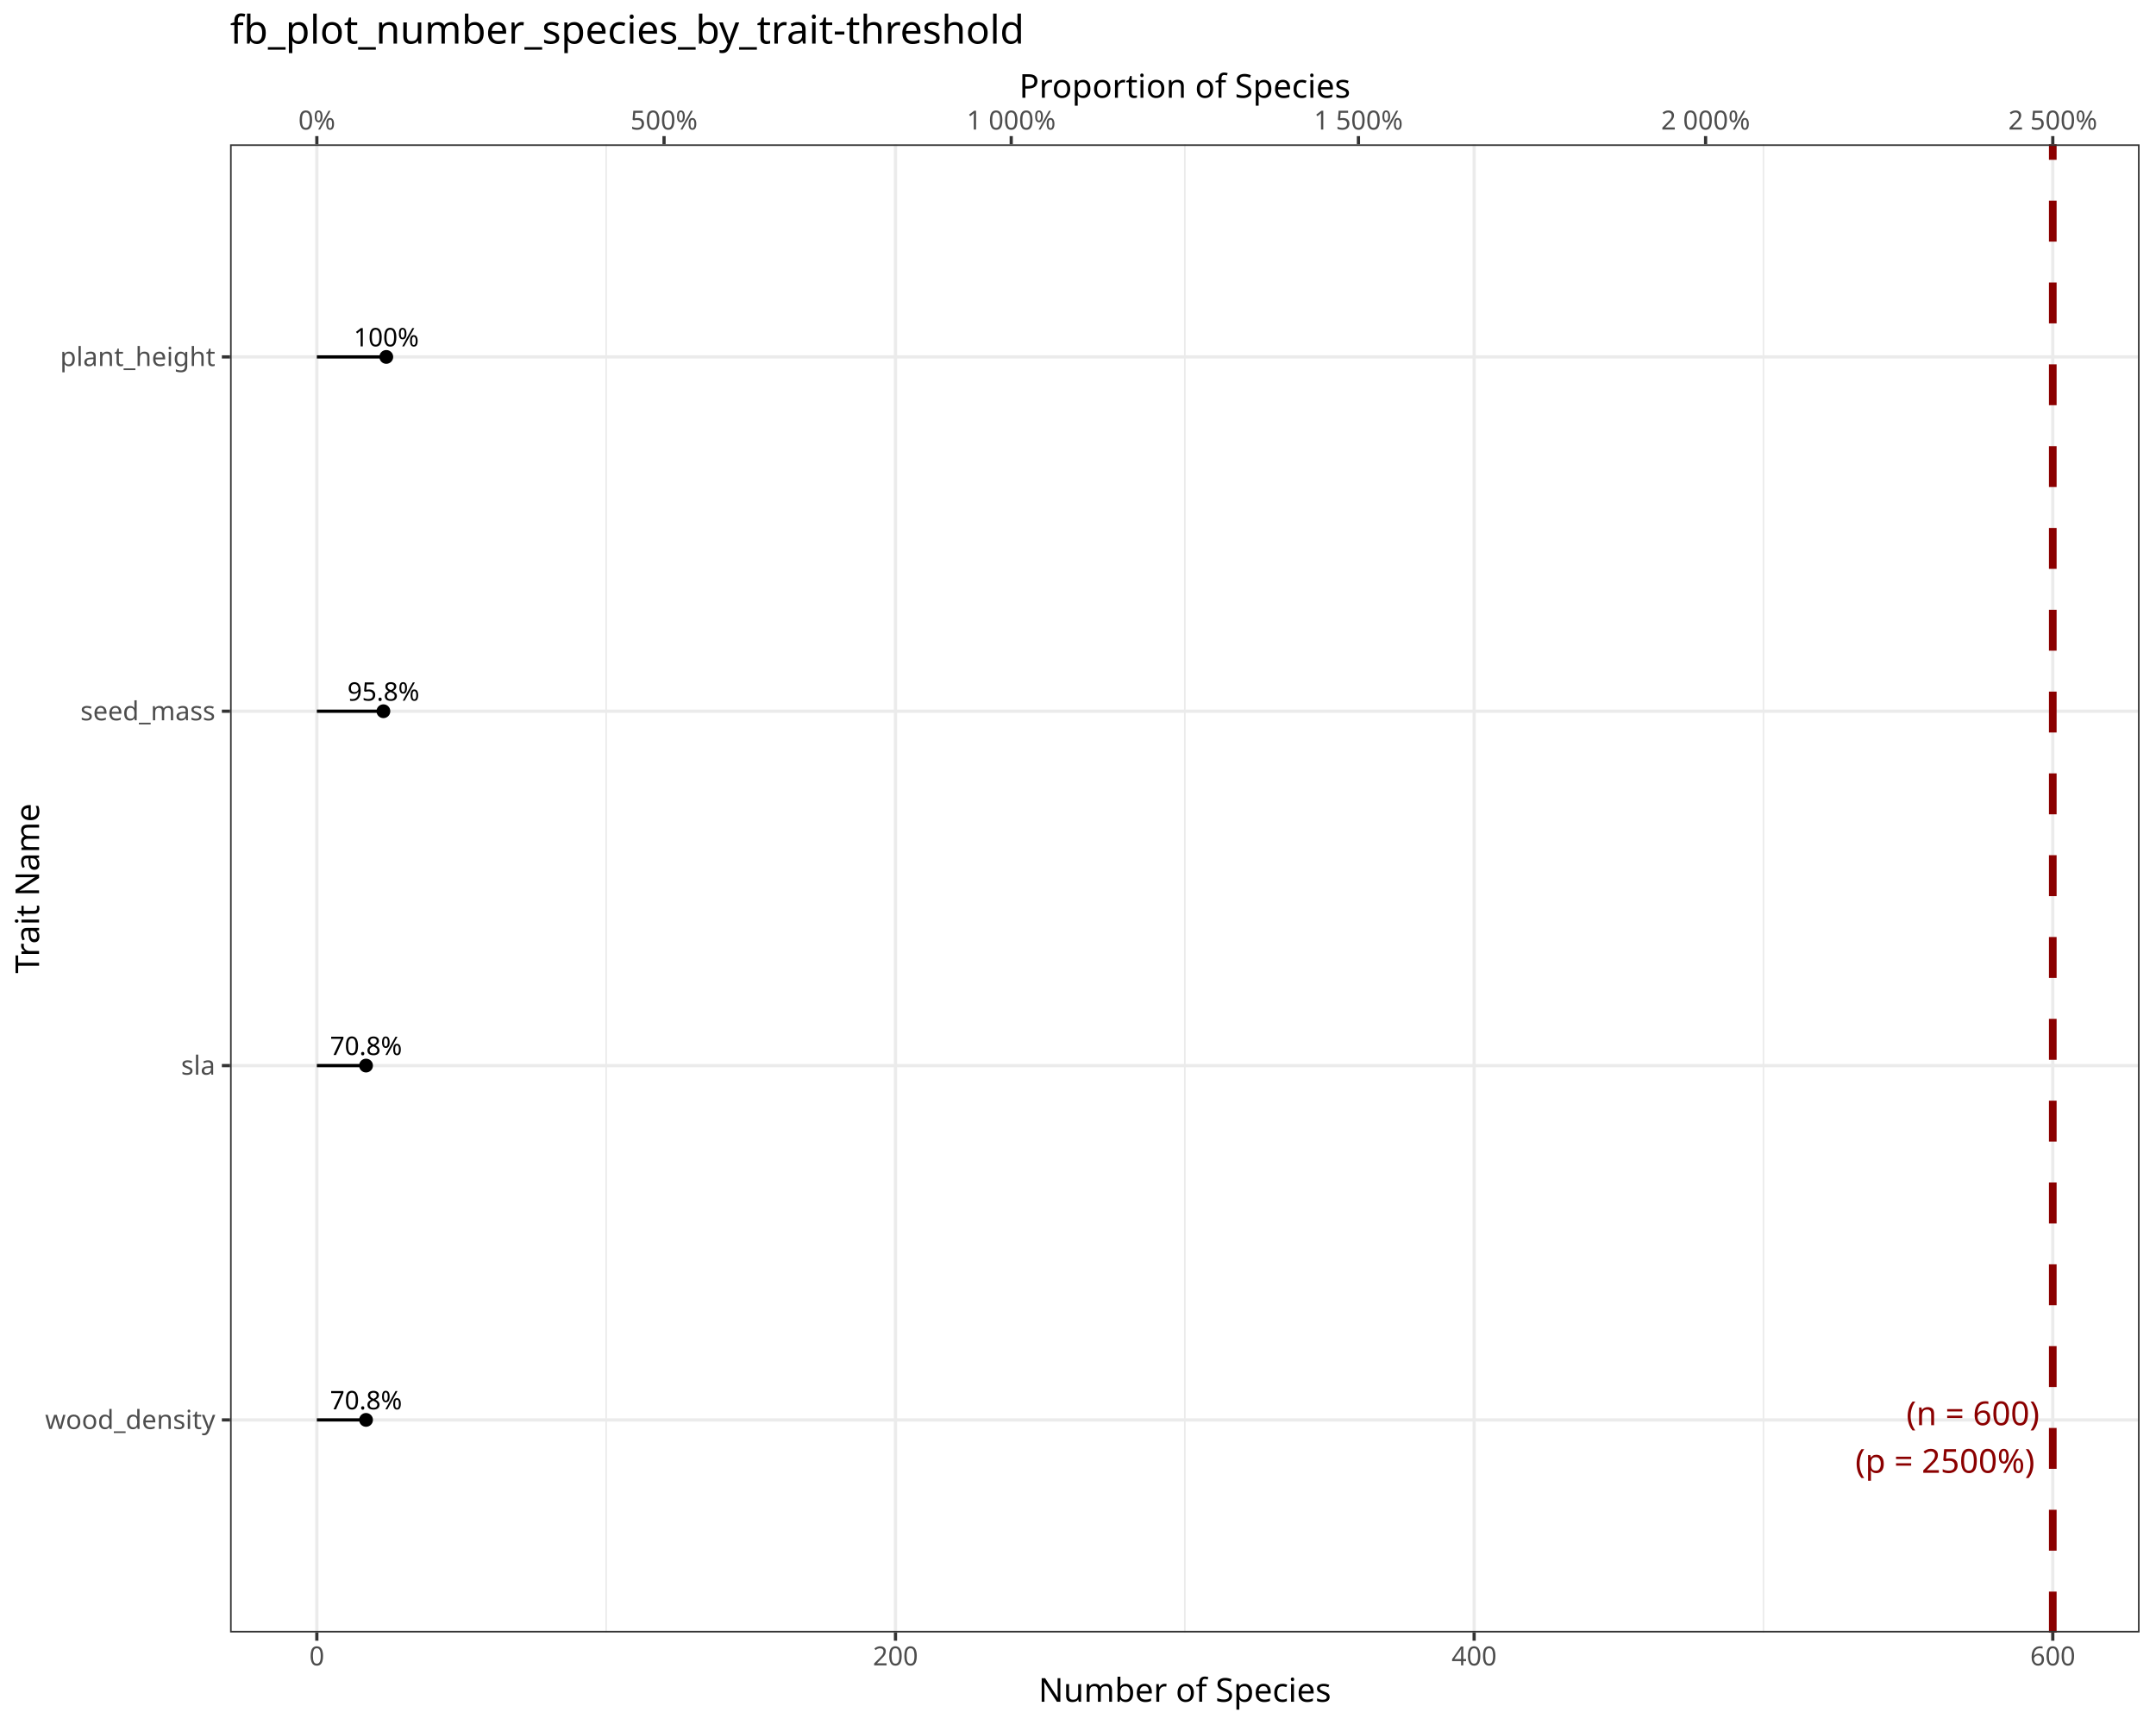
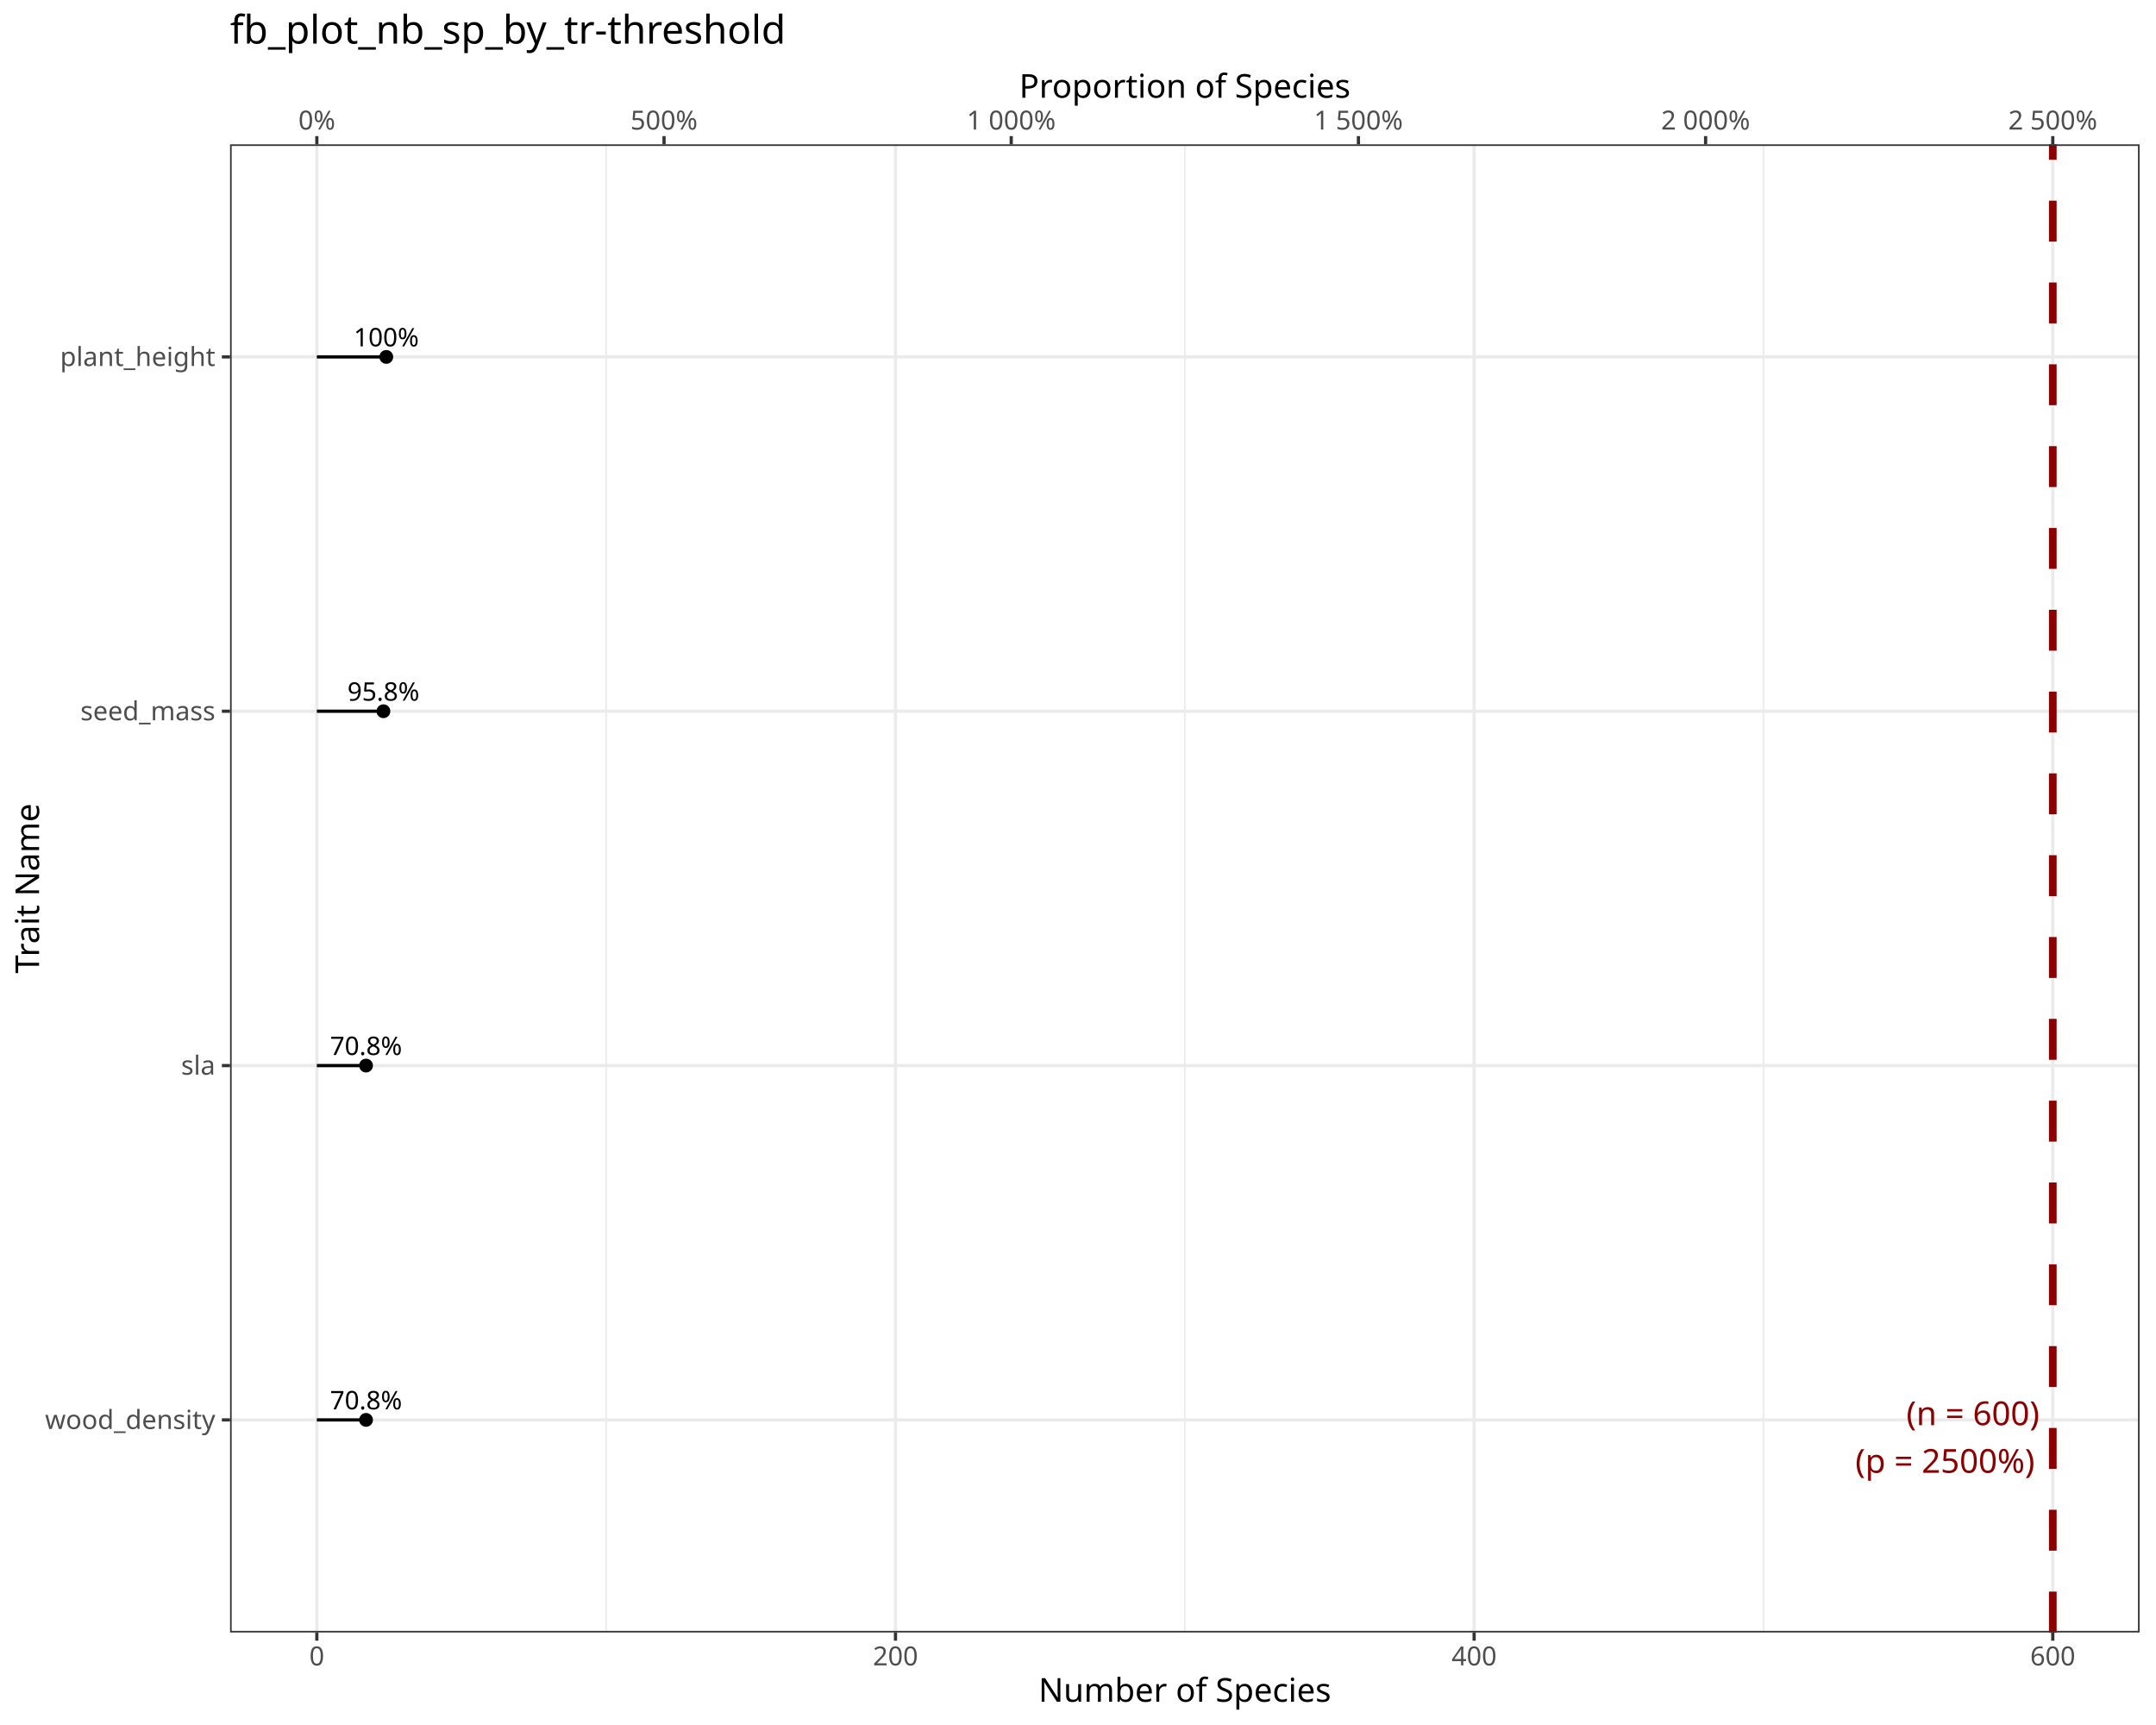
<svg xmlns="http://www.w3.org/2000/svg" class="svglite" data-engine-version="2.0" width="720.00pt" height="576.00pt" viewBox="0 0 720.00 576.00">
  <defs>
    <style type="text/css">
    .svglite line, .svglite polyline, .svglite polygon, .svglite path, .svglite rect, .svglite circle {
      fill: none;
      stroke: #000000;
      stroke-linecap: round;
      stroke-linejoin: round;
      stroke-miterlimit: 10.00;
    }
  </style>
  </defs>
  <rect width="100%" height="100%" style="stroke: none; fill: #FFFFFF;" />
  <defs>
    <clipPath id="cpMC4wMHw3MjAuMDB8MC4wMHw1NzYuMDA=">
      <rect x="0.00" y="0.00" width="720.00" height="576.00" />
    </clipPath>
  </defs>
  <g clip-path="url(#cpMC4wMHw3MjAuMDB8MC4wMHw1NzYuMDA=)">
    <rect x="0.00" y="0.00" width="720.00" height="576.00" style="stroke-width: 1.07; stroke: #FFFFFF; fill: #FFFFFF;" />
  </g>
  <defs>
    <clipPath id="cpNzYuODN8NzE0LjUyfDQ4LjE5fDU0NS4xMQ==">
      <rect x="76.83" y="48.19" width="637.69" height="496.92" />
    </clipPath>
  </defs>
  <g clip-path="url(#cpNzYuODN8NzE0LjUyfDQ4LjE5fDU0NS4xMQ==)">
    <rect x="76.83" y="48.19" width="637.69" height="496.92" style="stroke-width: 1.07; stroke: none; fill: #FFFFFF;" />
    <polyline points="202.43,545.11 202.43,48.19 " style="stroke-width: 0.53; stroke: #EBEBEB; stroke-linecap: butt;" />
    <polyline points="395.67,545.11 395.67,48.19 " style="stroke-width: 0.53; stroke: #EBEBEB; stroke-linecap: butt;" />
    <polyline points="588.91,545.11 588.91,48.19 " style="stroke-width: 0.53; stroke: #EBEBEB; stroke-linecap: butt;" />
    <polyline points="76.83,474.12 714.52,474.12 " style="stroke-width: 1.07; stroke: #EBEBEB; stroke-linecap: butt;" />
    <polyline points="76.83,355.81 714.52,355.81 " style="stroke-width: 1.07; stroke: #EBEBEB; stroke-linecap: butt;" />
    <polyline points="76.83,237.49 714.52,237.49 " style="stroke-width: 1.07; stroke: #EBEBEB; stroke-linecap: butt;" />
    <polyline points="76.83,119.18 714.52,119.18 " style="stroke-width: 1.07; stroke: #EBEBEB; stroke-linecap: butt;" />
    <polyline points="105.81,545.11 105.81,48.19 " style="stroke-width: 1.07; stroke: #EBEBEB; stroke-linecap: butt;" />
    <polyline points="299.05,545.11 299.05,48.19 " style="stroke-width: 1.07; stroke: #EBEBEB; stroke-linecap: butt;" />
    <polyline points="492.29,545.11 492.29,48.19 " style="stroke-width: 1.07; stroke: #EBEBEB; stroke-linecap: butt;" />
    <polyline points="685.53,545.11 685.53,48.19 " style="stroke-width: 1.07; stroke: #EBEBEB; stroke-linecap: butt;" />
    <circle cx="129.00" cy="119.18" r="1.95" style="stroke-width: 0.71; fill: #000000;" />
    <circle cx="128.04" cy="237.49" r="1.95" style="stroke-width: 0.71; fill: #000000;" />
    <circle cx="122.24" cy="355.81" r="1.95" style="stroke-width: 0.71; fill: #000000;" />
    <circle cx="122.24" cy="474.12" r="1.95" style="stroke-width: 0.71; fill: #000000;" />
    <line x1="105.81" y1="119.18" x2="129.00" y2="119.18" style="stroke-width: 1.07; stroke-linecap: butt;" />
    <line x1="105.81" y1="237.49" x2="128.04" y2="237.49" style="stroke-width: 1.07; stroke-linecap: butt;" />
    <line x1="105.81" y1="355.81" x2="122.24" y2="355.81" style="stroke-width: 1.07; stroke-linecap: butt;" />
    <line x1="105.81" y1="474.12" x2="122.24" y2="474.12" style="stroke-width: 1.07; stroke-linecap: butt;" />
    <text x="129.00" y="115.66" text-anchor="middle" style="font-size: 8.54px; font-family: sans;" textLength="21.83px" lengthAdjust="spacingAndGlyphs">100%</text>
    <text x="128.04" y="233.97" text-anchor="middle" style="font-size: 8.54px; font-family: sans;" textLength="24.20px" lengthAdjust="spacingAndGlyphs">95.8%</text>
    <text x="122.24" y="352.28" text-anchor="middle" style="font-size: 8.54px; font-family: sans;" textLength="24.20px" lengthAdjust="spacingAndGlyphs">70.8%</text>
    <text x="122.24" y="470.60" text-anchor="middle" style="font-size: 8.54px; font-family: sans;" textLength="24.20px" lengthAdjust="spacingAndGlyphs">70.8%</text>
    <line x1="685.53" y1="545.11" x2="685.53" y2="48.19" style="stroke-width: 2.56; stroke: #8B0000; stroke-dasharray: 13.66,13.66; stroke-linecap: butt;" />
    <text x="681.08" y="475.89" text-anchor="end" style="font-size: 11.04px; fill: #8B0000; font-family: sans;" textLength="44.50px" lengthAdjust="spacingAndGlyphs">(n = 600)</text>
    <text x="679.49" y="491.79" text-anchor="end" style="font-size: 11.04px; fill: #8B0000; font-family: sans;" textLength="60.46px" lengthAdjust="spacingAndGlyphs">(p = 2500%)</text>
    <rect x="76.83" y="48.19" width="637.69" height="496.92" style="stroke-width: 1.07; stroke: #333333;" />
  </g>
  <g clip-path="url(#cpMC4wMHw3MjAuMDB8MC4wMHw1NzYuMDA=)">
    <polyline points="105.81,45.45 105.81,48.19 " style="stroke-width: 1.07; stroke: #333333; stroke-linecap: butt;" />
    <polyline points="221.76,45.45 221.76,48.19 " style="stroke-width: 1.07; stroke: #333333; stroke-linecap: butt;" />
    <polyline points="337.70,45.45 337.70,48.19 " style="stroke-width: 1.07; stroke: #333333; stroke-linecap: butt;" />
    <polyline points="453.65,45.45 453.65,48.19 " style="stroke-width: 1.07; stroke: #333333; stroke-linecap: butt;" />
    <polyline points="569.59,45.45 569.59,48.19 " style="stroke-width: 1.07; stroke: #333333; stroke-linecap: butt;" />
    <polyline points="685.53,45.45 685.53,48.19 " style="stroke-width: 1.07; stroke: #333333; stroke-linecap: butt;" />
    <text x="105.81" y="43.26" text-anchor="middle" style="font-size: 8.80px; fill: #4D4D4D; font-family: sans;" textLength="12.72px" lengthAdjust="spacingAndGlyphs">0%</text>
    <text x="221.76" y="43.26" text-anchor="middle" style="font-size: 8.80px; fill: #4D4D4D; font-family: sans;" textLength="22.51px" lengthAdjust="spacingAndGlyphs">500%</text>
    <text x="337.70" y="43.26" text-anchor="middle" style="font-size: 8.80px; fill: #4D4D4D; font-family: sans;" textLength="29.85px" lengthAdjust="spacingAndGlyphs">1 000%</text>
    <text x="453.65" y="43.26" text-anchor="middle" style="font-size: 8.80px; fill: #4D4D4D; font-family: sans;" textLength="29.85px" lengthAdjust="spacingAndGlyphs">1 500%</text>
    <text x="569.59" y="43.26" text-anchor="middle" style="font-size: 8.80px; fill: #4D4D4D; font-family: sans;" textLength="29.85px" lengthAdjust="spacingAndGlyphs">2 000%</text>
    <text x="685.53" y="43.26" text-anchor="middle" style="font-size: 8.80px; fill: #4D4D4D; font-family: sans;" textLength="29.85px" lengthAdjust="spacingAndGlyphs">2 500%</text>
    <text x="71.90" y="477.15" text-anchor="end" style="font-size: 8.80px; fill: #4D4D4D; font-family: sans;" textLength="53.82px" lengthAdjust="spacingAndGlyphs">wood_density</text>
    <text x="71.90" y="358.84" text-anchor="end" style="font-size: 8.80px; fill: #4D4D4D; font-family: sans;" textLength="11.25px" lengthAdjust="spacingAndGlyphs">sla</text>
    <text x="71.90" y="240.52" text-anchor="end" style="font-size: 8.80px; fill: #4D4D4D; font-family: sans;" textLength="45.02px" lengthAdjust="spacingAndGlyphs">seed_mass</text>
    <text x="71.90" y="122.21" text-anchor="end" style="font-size: 8.80px; fill: #4D4D4D; font-family: sans;" textLength="47.95px" lengthAdjust="spacingAndGlyphs">plant_height</text>
    <polyline points="74.09,474.12 76.83,474.12 " style="stroke-width: 1.07; stroke: #333333; stroke-linecap: butt;" />
    <polyline points="74.09,355.81 76.83,355.81 " style="stroke-width: 1.07; stroke: #333333; stroke-linecap: butt;" />
    <polyline points="74.09,237.49 76.83,237.49 " style="stroke-width: 1.07; stroke: #333333; stroke-linecap: butt;" />
    <polyline points="74.09,119.18 76.83,119.18 " style="stroke-width: 1.07; stroke: #333333; stroke-linecap: butt;" />
    <polyline points="105.81,547.85 105.81,545.11 " style="stroke-width: 1.07; stroke: #333333; stroke-linecap: butt;" />
    <polyline points="299.05,547.85 299.05,545.11 " style="stroke-width: 1.07; stroke: #333333; stroke-linecap: butt;" />
    <polyline points="492.29,547.85 492.29,545.11 " style="stroke-width: 1.07; stroke: #333333; stroke-linecap: butt;" />
    <polyline points="685.53,547.85 685.53,545.11 " style="stroke-width: 1.07; stroke: #333333; stroke-linecap: butt;" />
    <text x="105.81" y="556.10" text-anchor="middle" style="font-size: 8.80px; fill: #4D4D4D; font-family: sans;" textLength="4.89px" lengthAdjust="spacingAndGlyphs">0</text>
    <text x="299.05" y="556.10" text-anchor="middle" style="font-size: 8.80px; fill: #4D4D4D; font-family: sans;" textLength="14.68px" lengthAdjust="spacingAndGlyphs">200</text>
    <text x="492.29" y="556.10" text-anchor="middle" style="font-size: 8.80px; fill: #4D4D4D; font-family: sans;" textLength="14.68px" lengthAdjust="spacingAndGlyphs">400</text>
    <text x="685.53" y="556.10" text-anchor="middle" style="font-size: 8.80px; fill: #4D4D4D; font-family: sans;" textLength="14.68px" lengthAdjust="spacingAndGlyphs">600</text>
    <text x="395.67" y="32.64" text-anchor="middle" style="font-size: 11.00px; font-family: sans;" textLength="105.18px" lengthAdjust="spacingAndGlyphs">Proportion of Species</text>
    <text x="395.67" y="568.24" text-anchor="middle" style="font-size: 11.00px; font-family: sans;" textLength="93.56px" lengthAdjust="spacingAndGlyphs">Number of Species</text>
    <text transform="translate(13.05,296.65) rotate(-90)" text-anchor="middle" style="font-size: 11.00px; font-family: sans;" textLength="54.40px" lengthAdjust="spacingAndGlyphs">Trait Name</text>
-     <text x="76.83" y="14.56" style="font-size: 13.20px; font-family: sans;" textLength="253.19px" lengthAdjust="spacingAndGlyphs">fb_plot_number_species_by_trait-threshold</text>
+     <text x="76.83" y="14.56" style="font-size: 13.20px; font-family: sans;" textLength="178.34px" lengthAdjust="spacingAndGlyphs">fb_plot_nb_sp_by_tr-threshold</text>
  </g>
</svg>
